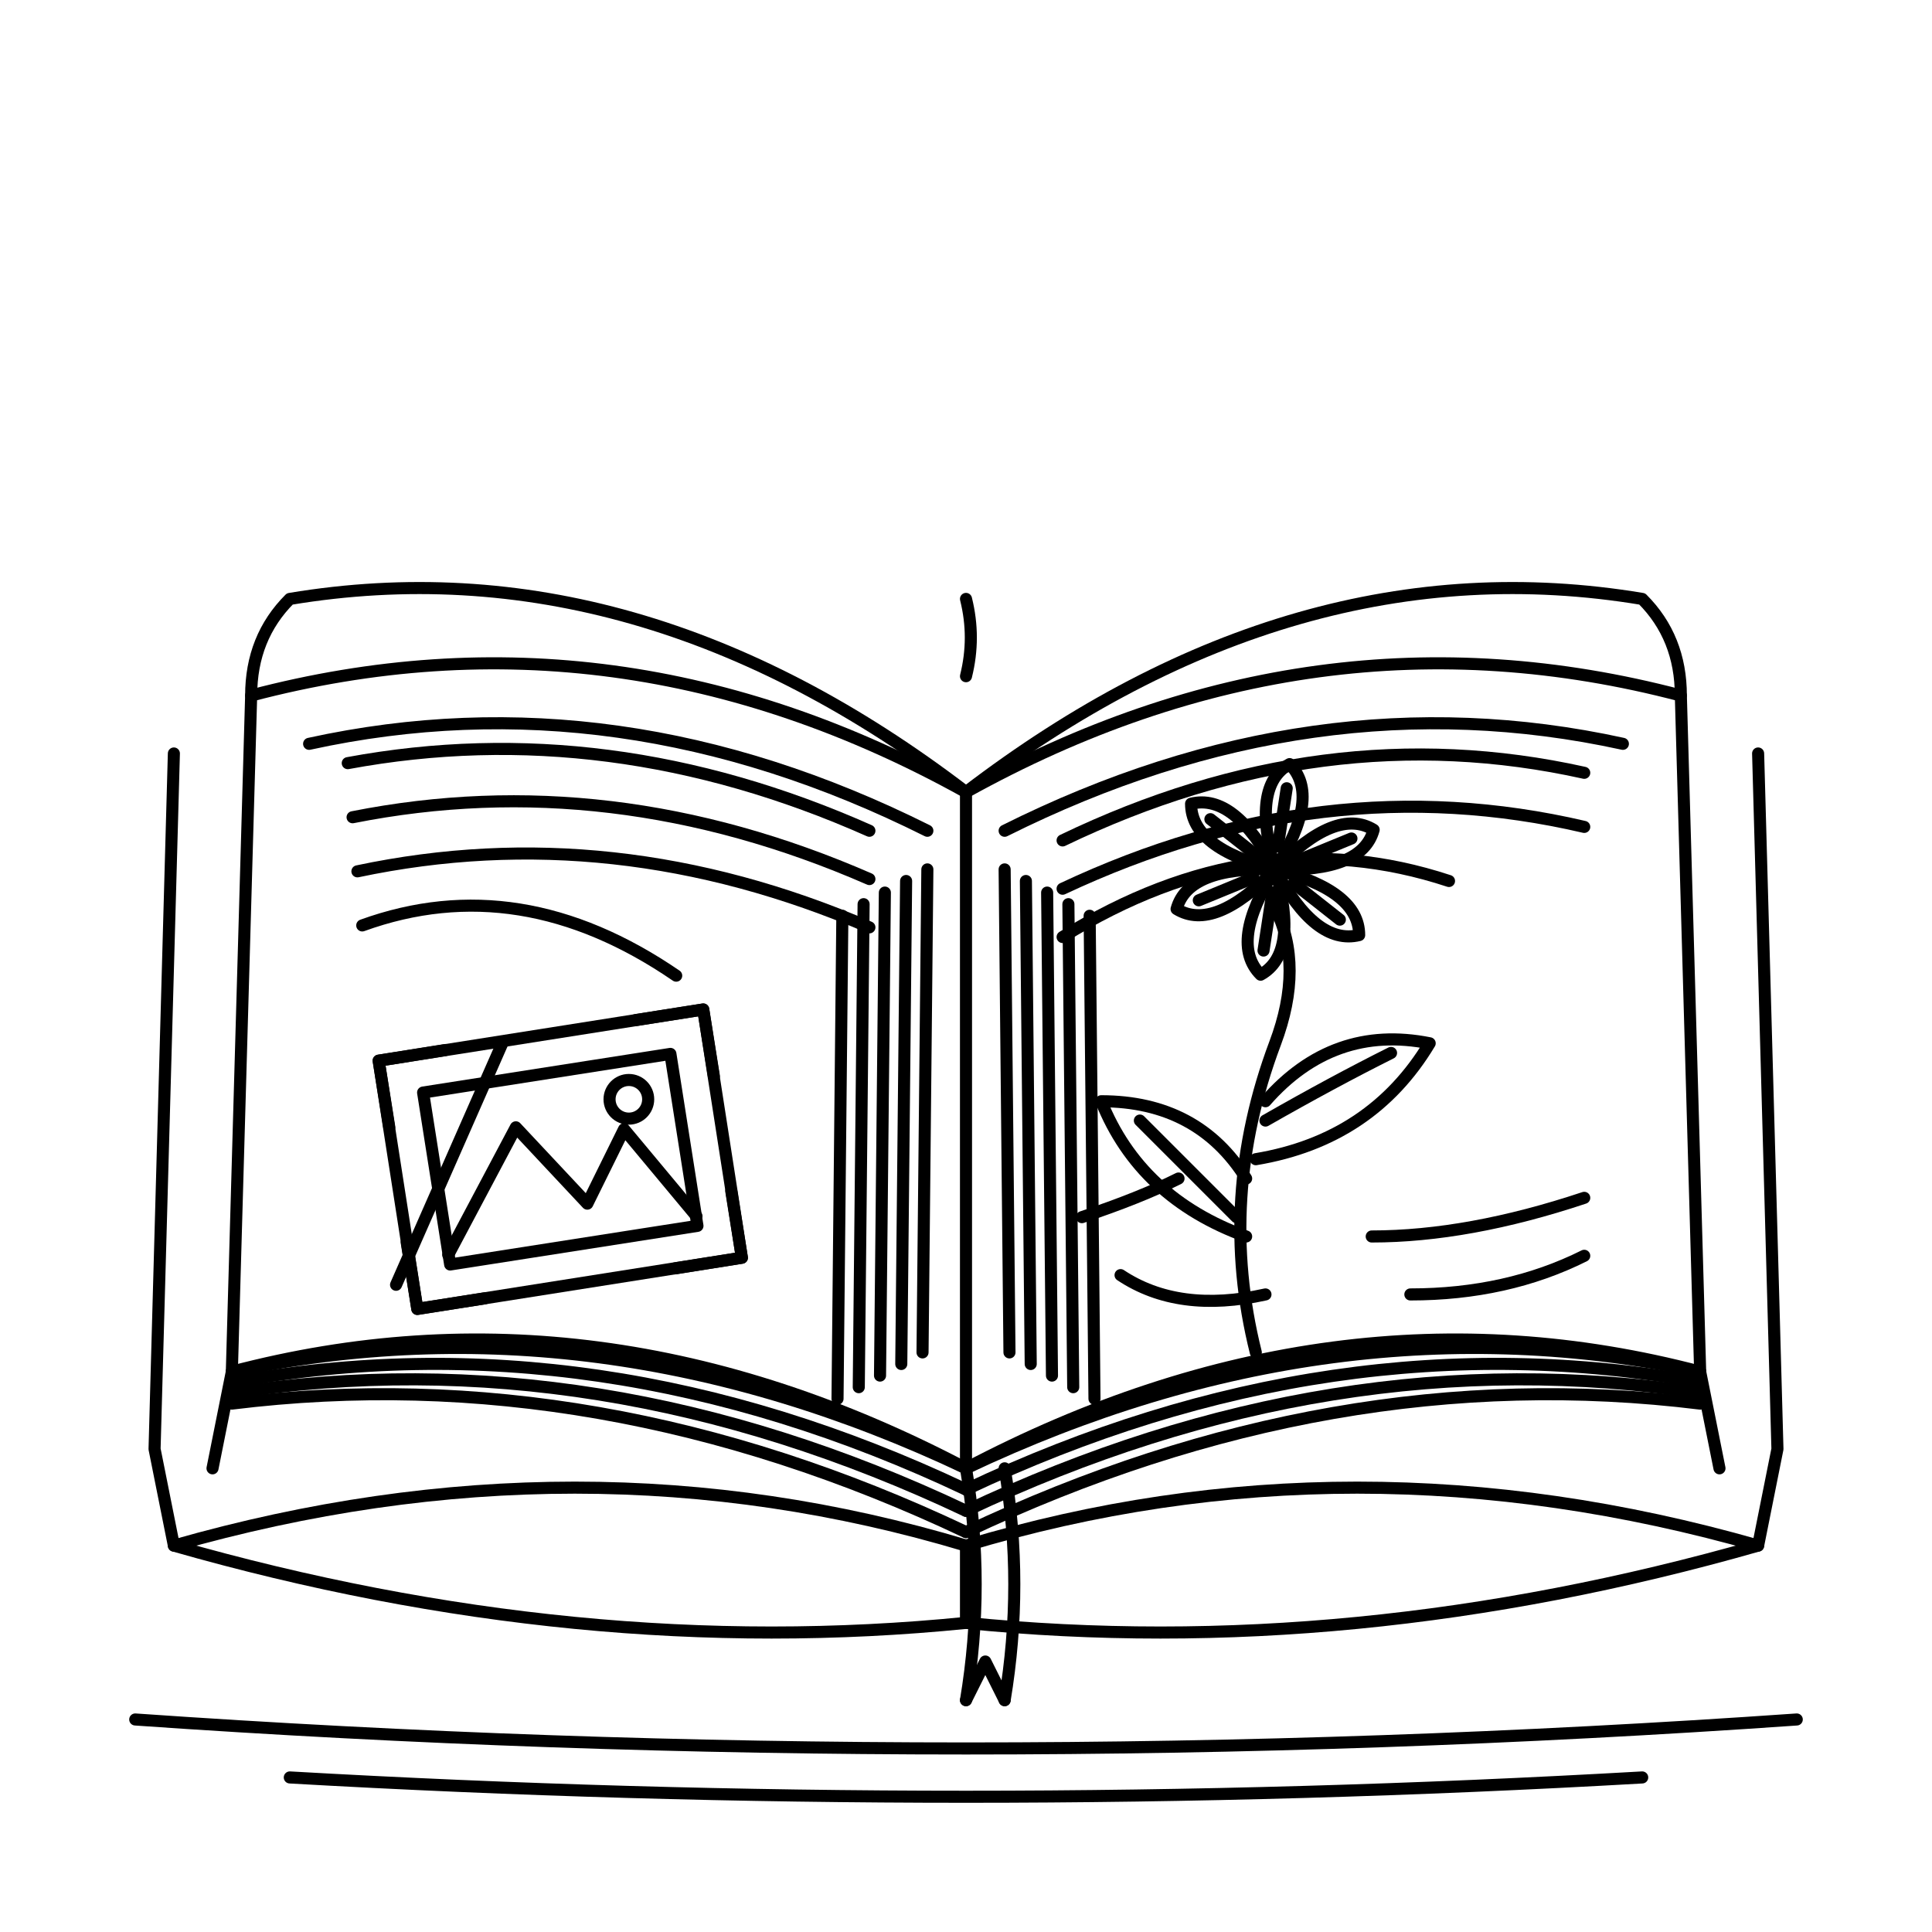
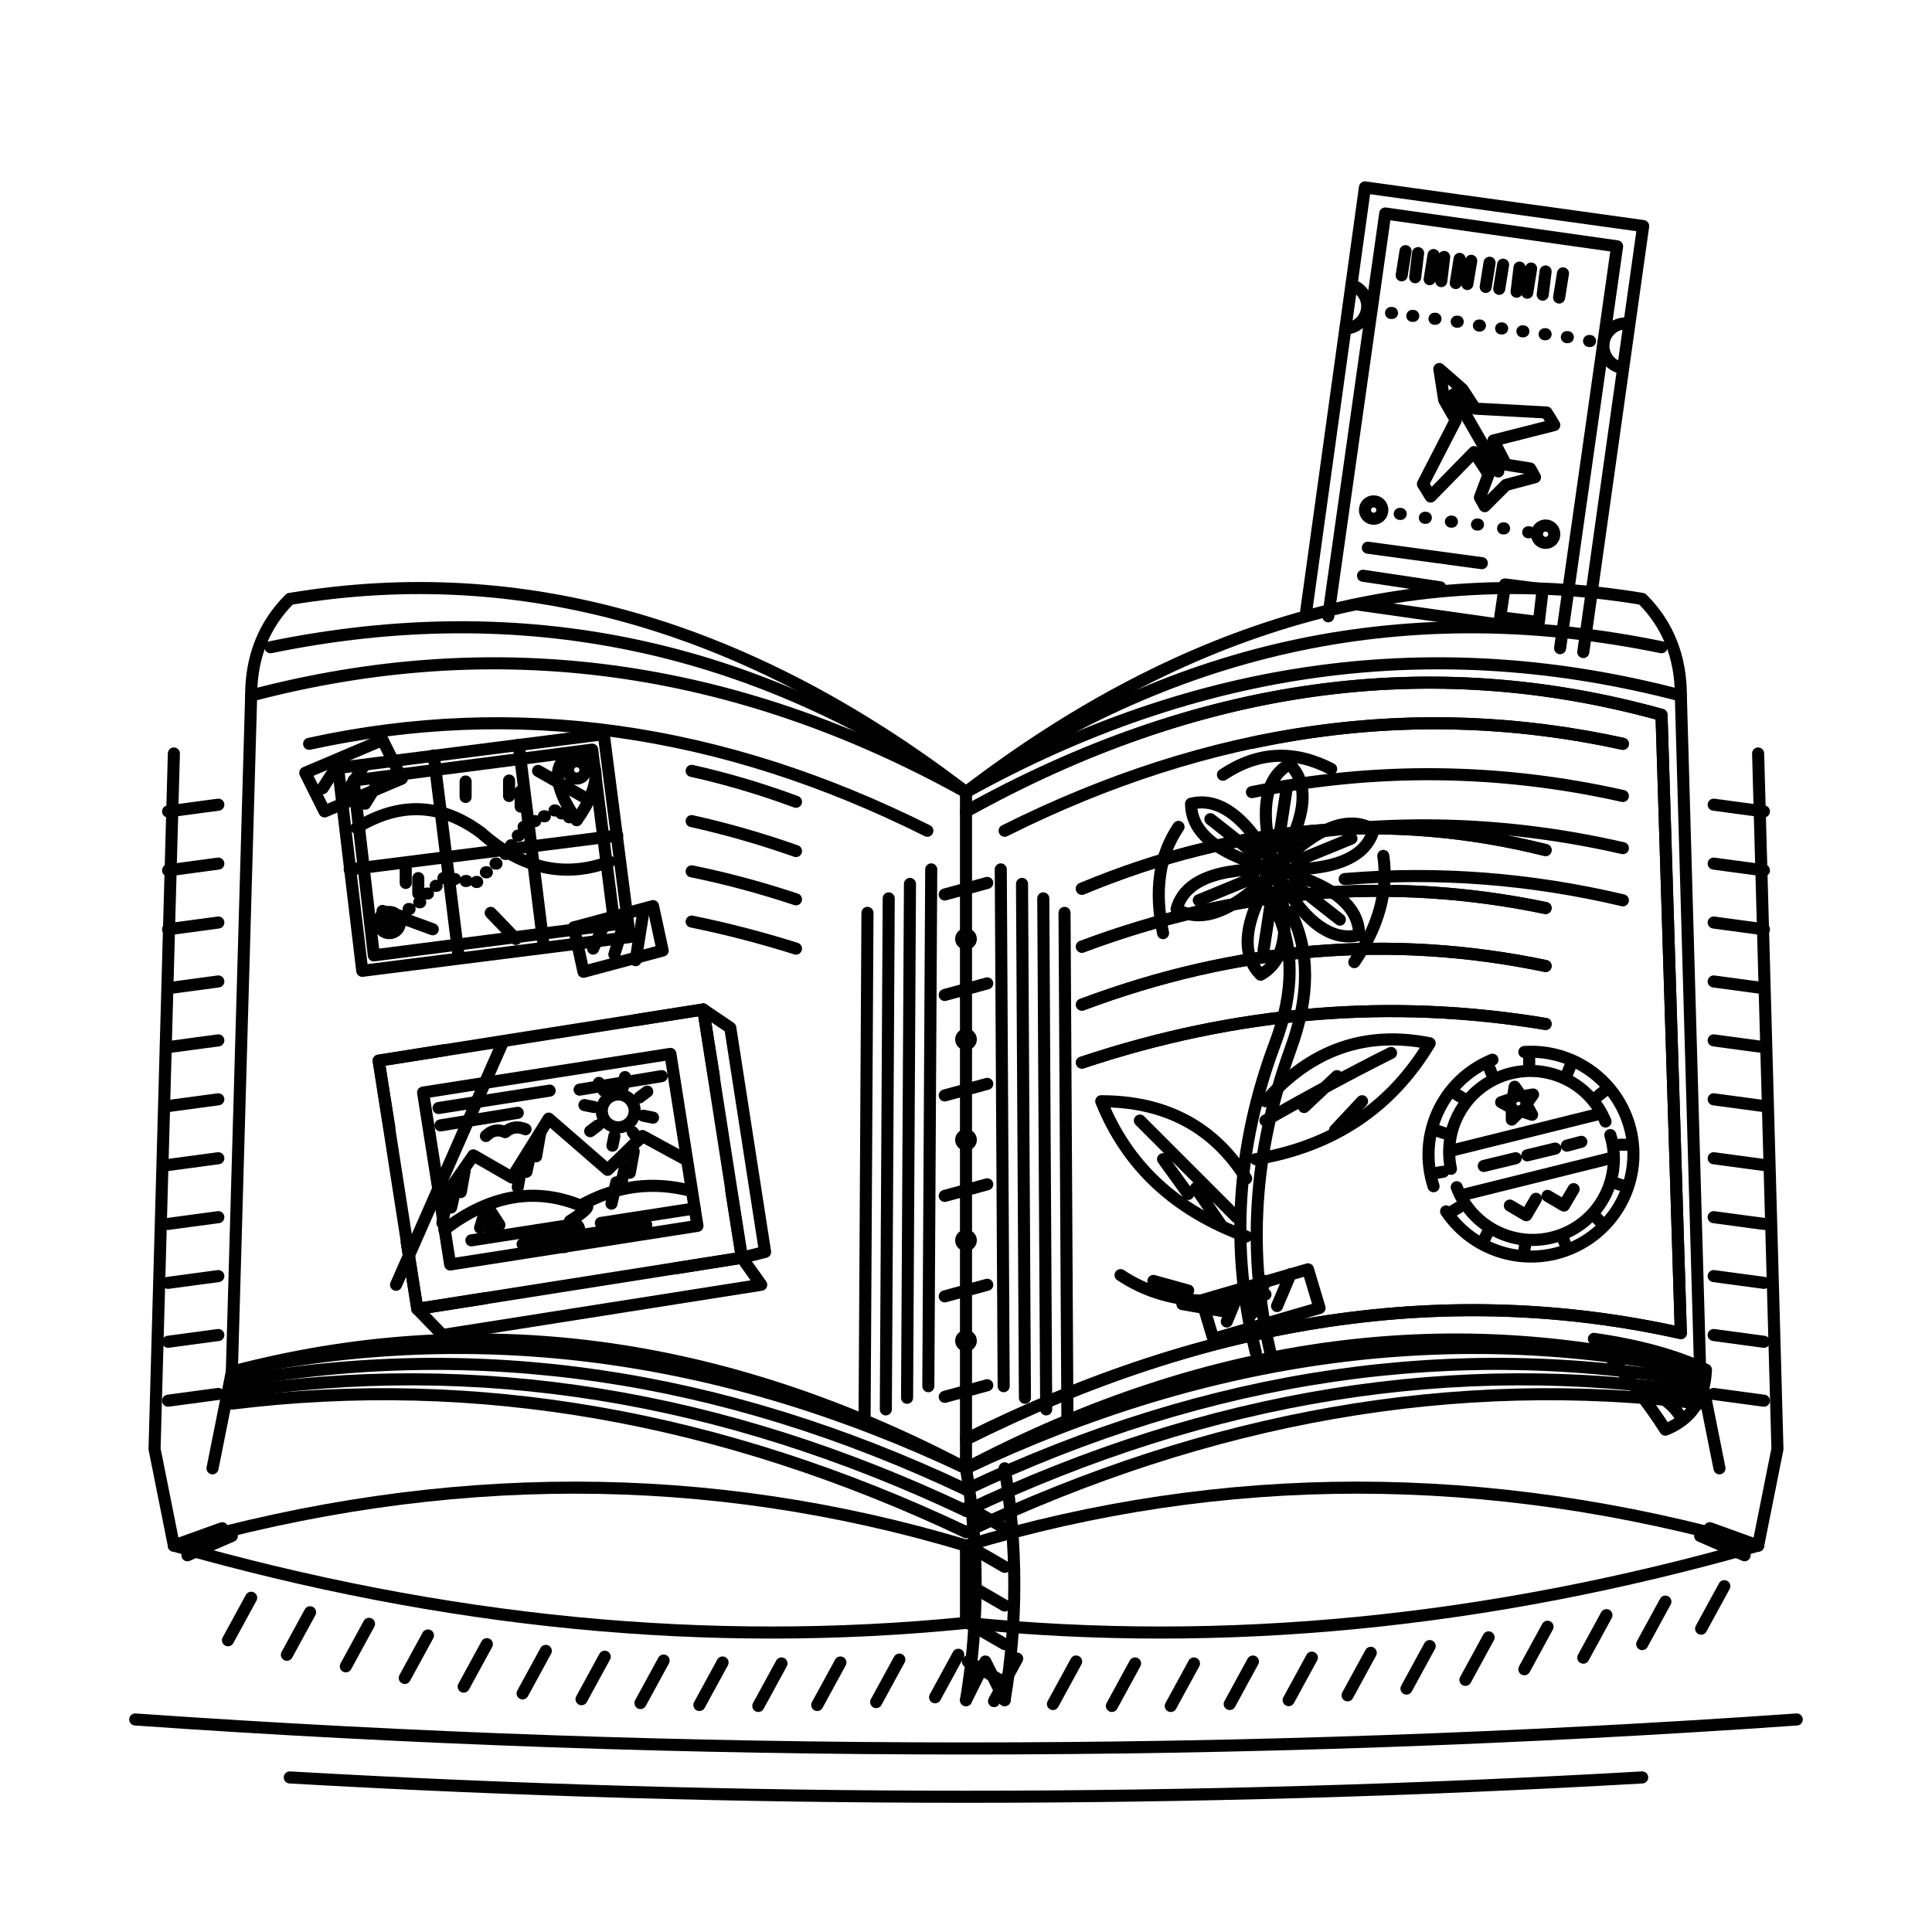
<svg xmlns="http://www.w3.org/2000/svg" viewBox="0 0 200 200" fill="none" stroke="currentColor" stroke-width="1.25" stroke-linecap="round" stroke-linejoin="round">
-   <path pathLength="1" class="soft" d="M14 178Q100 184 186 178" />
-   <path pathLength="1" class="fine soft" d="M30 184Q100 188 170 184" />
+   <path class="soft" pathLength="1" d="M14 178Q100 184 186 178" />
+   <path class="fine soft" pathLength="1" d="M30 184Q100 188 170 184" />
+   <path class="fine soft" pathLength="1" d="M26 165.4L23.6 169.8M32.1 166.9L29.7 171.3M38.2 168.1L35.8 172.5M44.3 169.3L41.9 173.7M50.4 170.2L48 174.6M56.5 170.9L54.1 175.3M62.6 171.5L60.2 175.9M68.7 171.9L66.3 176.3M74.8 172.1L72.4 176.5M80.9 172.2L78.5 176.6M87 172.1L84.6 176.5M93.1 171.8L90.7 176.2M99.2 171.3L96.8 175.7M105.3 171.7L102.9 176.1M111.4 172L109 176.4M117.5 172.2L115.1 176.6M123.6 172.2L121.2 176.6M129.7 172L127.3 176.4M135.8 171.6L133.4 176M141.9 171.1L139.5 175.5M148 170.4L145.6 174.8M154.1 169.5L151.7 173.9M160.2 168.4L157.8 172.8M166.3 167.2L163.9 171.6M172.4 165.8L170 170.2M178.5 164.2L176.1 168.6" />
  <path pathLength="1" d="M100 160Q60 148 18 160L16 150L18 78" />
  <path pathLength="1" d="M100 160Q140 148 182 160L184 150L182 78" />
  <path pathLength="1" d="M18 160Q60 172 100 168Q140 172 182 160" />
  <path pathLength="1" d="M100 160L100 168" />
+   <path class="fine soft" pathLength="1" d="M17.4 84L22.6 83.3M17.4 90.1L22.6 89.4M17.4 96.2L22.6 95.5M17.4 102.3L22.6 101.6M17.4 108.4L22.6 107.7M17.4 114.5L22.6 113.8M17.4 120.6L22.6 119.9M17.4 126.7L22.6 126M17.4 132.8L22.6 132.1M17.4 138.9L22.6 138.2M17.4 145L22.6 144.3" />
+   <path class="fine soft" pathLength="1" d="M182.6 84L177.4 83.3M182.6 90.1L177.4 89.4M182.6 96.2L177.4 95.5M182.6 102.3L177.4 101.6M182.6 108.4L177.4 107.7M182.6 114.5L177.4 113.8M182.6 120.6L177.4 119.9M182.6 126.7L177.4 126M182.6 132.8L177.4 132.1M182.6 138.9L177.4 138.2M182.6 145L177.4 144.3" />
+   <path class="fine soft" pathLength="1" d="M18 160L23 158.2M19.4 161L24 159M182 160L177 158.2M180.6 161L176 159" />
  <path pathLength="1" d="M24 142Q62 134 100 152" />
  <path pathLength="1" d="M176 142Q138 134 100 152" />
-   <path pathLength="1" class="fine" d="M24 143.1Q62 136.2 100 154.2" />
-   <path pathLength="1" class="fine" d="M176 143.1Q138 136.2 100 154.2" />
-   <path pathLength="1" class="fine" d="M24 144.2Q62 138.4 100 156.4" />
-   <path pathLength="1" class="fine" d="M176 144.2Q138 138.4 100 156.4" />
-   <path pathLength="1" class="fine" d="M24 145.3Q62 140.6 100 158.6" />
-   <path pathLength="1" class="fine" d="M176 145.3Q138 140.6 100 158.6" />
-   <path pathLength="1" class="fine" d="M24 142L22 152M176 142L178 152" />
+   <path class="fine" pathLength="1" d="M24 143.1Q62 136.2 100 154.2" />
+   <path class="fine" pathLength="1" d="M176 143.1Q138 136.2 100 154.2" />
+   <path class="fine" pathLength="1" d="M24 144.2Q62 138.4 100 156.4" />
+   <path class="fine" pathLength="1" d="M176 144.2Q138 138.4 100 156.4" />
+   <path class="fine" pathLength="1" d="M24 145.3Q62 140.6 100 158.6" />
+   <path class="fine" pathLength="1" d="M176 145.3Q138 140.6 100 158.6" />
+   <path class="fine" pathLength="1" d="M24 142L22 152M176 142L178 152" />
  <path pathLength="1" d="M100 82Q64 62 26 72L24 142Q62 132 100 152" />
  <path pathLength="1" d="M100 82Q136 62 174 72L176 142Q138 132 100 152" />
  <path pathLength="1" d="M100 82L100 152" />
-   <path pathLength="1" class="fine" d="M96 86Q64 70 32 77" />
-   <path pathLength="1" class="fine" d="M104 86Q136 70 168 77" />
-   <path pathLength="1" class="soft" d="M100 82Q66 56 30 62Q26 66 26 72" />
-   <path pathLength="1" class="soft" d="M100 82Q134 56 170 62Q174 66 174 72" />
-   <path pathLength="1" class="fine" d="M36 79Q63 74 90 86" />
-   <path pathLength="1" class="fine" d="M36.5 84.6Q63.2 79.3 90 91" />
-   <path pathLength="1" class="fine" d="M37 90.2Q63.5 84.6 90 96" />
-   <path pathLength="1" class="fine" d="M37.5 95.8Q53.8 89.9 70 101" />
-   <path pathLength="1" class="fine" d="M110 87Q137 74 164 80" />
-   <path pathLength="1" class="fine" d="M110 92Q137 79.3 164 85.6" />
-   <path pathLength="1" class="fine" d="M110 97Q130 84.6 150 91.2" />
-   <g class="lv-sway lv-o-flower7">
-     <path pathLength="1" d="M130 140Q126 124 132 108Q135 100 132 94" />
-     <path pathLength="1" d="M129 128Q118 124 114 114Q124 114 129 122" />
-     <path pathLength="1" class="fine" d="M128 126Q122 120 118 116" />
-     <path pathLength="1" d="M130 120Q142 118 148 108Q138 106 131 114" />
-     <path pathLength="1" class="fine" d="M131 116Q138 112 144 109" />
-     <path pathLength="1" class="fine soft" d="M131 134Q122 136 116 132" />
-     <path pathLength="1" class="accent" d="M132 90Q129.5 81.3 133.5 79.1Q136.8 82.4 132 90" />
-     <path pathLength="1" class="accent fine" d="M132.3 87.5L133.2 81.6" />
-     <path pathLength="1" class="accent" d="M132 90Q138.3 83.5 142.2 85.9Q141 90.3 132 90" />
-     <path pathLength="1" class="accent fine" d="M134.3 89.1L139.9 86.8" />
-     <path pathLength="1" class="accent" d="M132 90Q140.7 92.2 140.7 96.8Q136.2 97.9 132 90" />
-     <path pathLength="1" class="accent fine" d="M134 91.5L138.7 95.2" />
-     <path pathLength="1" class="accent" d="M132 90Q134.5 98.7 130.5 100.9Q127.2 97.6 132 90" />
-     <path pathLength="1" class="accent fine" d="M131.7 92.5L130.8 98.4" />
-     <path pathLength="1" class="accent" d="M132 90Q125.7 96.5 121.8 94.1Q123 89.7 132 90" />
-     <path pathLength="1" class="accent fine" d="M129.7 90.9L124.1 93.2" />
-     <path pathLength="1" class="accent" d="M132 90Q123.3 87.8 123.3 83.2Q127.8 82.1 132 90" />
-     <path pathLength="1" class="accent fine" d="M130 88.5L125.3 84.8" />
-     <circle pathLength="1" class="fill-accent" cx="132" cy="90" r="2.4" />
-   </g>
+   <path class="fine" pathLength="1" d="M96 86Q64 70 32 77" />
+   <path class="fine" pathLength="1" d="M104 86Q136 70 168 77" />
+   <path class="soft" pathLength="1" d="M100 82Q66 56 30 62Q26 66 26 72" />
+   <path class="soft" pathLength="1" d="M100 82Q134 56 170 62Q174 66 174 72" />
+   <path class="fine soft" pathLength="1" d="M100 82Q67 59 28 67M100 82Q133 59 172 67" />
+   <path class="accent fine" pathLength="1" d="M97.8 92.6L102.2 91.4M97.8 103L102.2 101.8M97.8 113.4L102.2 112.2M97.8 123.8L102.2 122.6M97.8 134.2L102.2 133M97.8 144.6L102.2 143.4" />
+   <circle class="fill-accent" cx="100" cy="97.2" r="0.5" />
+   <circle class="fill-accent" cx="100" cy="107.6" r="0.5" />
+   <circle class="fill-accent" cx="100" cy="118" r="0.5" />
+   <circle class="fill-accent" cx="100" cy="128.4" r="0.5" />
+   <circle class="fill-accent" cx="100" cy="138.8" r="0.5" />
+   <path class="fine soft" pathLength="1" d="M96.4 90L96.1 143.5M103.6 90L103.9 143.5M94.2 91.5L93.9 144.7M105.8 91.5L106.1 144.7M92 93L91.7 145.9M108 93L108.3 145.9M89.8 94.5L89.5 147.1M110.2 94.5L110.5 147.1" />
+   <path class="fine" pathLength="1" d="M71.6 79.8Q77 81 82.4 83M71.6 85Q77 86.2 82.4 88.1M71.6 90.2Q77 91.3 82.4 93.1M71.6 95.4Q77 96.5 82.4 98.2" />
+   <path pathLength="1" d="M35 79.5L62.5 76L65.2 97L37.5 100.5Z" />
+   <path class="fine soft" pathLength="1" d="M36.6 80.8L61.3 77.6L63.6 95.7L38.7 98.9Z" />
+   <path class="fine soft" pathLength="1" d="M44.9 78.2L47.5 99.2M53.7 77.1L56.3 98.1M36.2 90L63.9 86.5" />
+   <path class="fine" pathLength="1" d="M36.9 85.7Q43.6 81.6 49.8 86.2 Q56.1 91.8 63.1 89.2" />
+   <path class="fine soft" pathLength="1" d="M39.6 94.3L44.8 96.2M55.7 79.8L60.6 82.6M50.8 94.5L53.4 97.2" />
+   <path class="fine" pathLength="1" d="M42 91.4L42 89.8M43.3 92.5L43.3 90.9M52.7 82.4L52.7 80.8M53.9 83.5L53.9 81.9M48.2 82.5L48.2 80.9" />
+   <path class="accent" pathLength="1" d="M40.3 95.5l0.1 0M41.3 94.8l0.1 0M42.3 94.1l0.1 0M43.4 93.4l0.1 0M44.2 92.5l0.1 0M45.1 91.7l0.1 0M45.9 90.9l0.1 0M47 91l0.1 0M48.2 91.2l0.1 0M49.3 91.3l0.1 0M50.3 90.3l0.1 0M51.3 89.4l0.1 0M52.3 88.4l0.1 0M52.9 87.5l0.1 0M53.6 86.5l0.1 0M54.2 85.6l0.1 0M55.3 85l0.1 0M56.3 84.5l0.1 0M57.4 83.9l0.1 0M58.1 84.2l0.1 0M58.9 84.6l0.1 0" />
+   <circle class="accent fine" cx="40.3" cy="95.5" r="1.1" />
+   <path class="accent" pathLength="1" d="M59.7 84.9C57.1 81.3 57.1 78.3 59.7 78.3" />
+   <path class="accent" pathLength="1" d="M59.7 78.3C62.3 78.3 62.3 81.3 59.7 84.9" />
+   <circle class="fill-accent" cx="59.7" cy="79.7" r="0.9" />
+   <path class="fine" pathLength="1" d="M31.6 80L39.6 76.6L41.6 80.6L33.6 84Z" />
+   <path class="fine soft" pathLength="1" d="M33.4 81.6L35.2 78.8M35.6 82.4L37.6 79.4M37.8 83.2L39.4 80.6" />
+   <path class="fine" pathLength="1" d="M59.4 96L67.6 93.8L68.6 98.4L60.4 100.6Z" />
+   <path class="fine soft" pathLength="1" d="M61.4 98.2L62.6 95.6M63.6 98.8L64.8 94.9M65.8 99.4L66.6 94.4" />
  <path pathLength="1" d="M39.2 109.8L72.8 104.5L76.8 130.2L43.2 135.5Z" />
-   <path pathLength="1" class="fine" d="M43.8 113.1L69.4 109.1L72.2 126.9L46.6 130.9Z" />
-   <path pathLength="1" class="fine" d="M46.4 129.9L53.4 116.7L60.8 124.6L64.6 116.9L72.1 125.9" />
-   <circle pathLength="1" class="accent fine" cx="65.1" cy="113.8" r="2" />
+   <path class="fine" pathLength="1" d="M43.8 113.1L69.4 109.1L72.2 126.9L46.6 130.9Z" />
+   <path class="fine soft" pathLength="1" d="M45.4 114.7L56.9 112.9M45.6 116.5L53.6 115.2M60 112.8L68.5 111.4" />
+   <path class="fine" pathLength="1" d="M45.6 124.5L49 119.6L53 121.9L56.8 115.8L62.9 121.1L66.5 117.6L71.1 120.1" />
+   <path class="fine soft" pathLength="1" d="M48.1 121.2L47.7 123.4M47.2 122.8L46.7 125M46.2 124.4L45.8 126.6M55.9 117.4L55.5 119.7M55 119L54.5 121.3M54 120.6L53.6 122.9M65.6 119.2L65.2 121.4M64.7 120.8L64.2 123M63.8 122.4L63.3 124.6" />
+   <path class="fine" pathLength="1" d="M46 127.3Q53 121.9 60.1 124.8Q65.6 121.7 71.6 123.3" />
+   <path class="fine soft" pathLength="1" d="M48.8 128.4L59.1 126.8M62.2 126.6L71.9 125.1M54.1 128.8L66.9 126.8" />
+   <path class="fine" pathLength="1" d="M58.4 129.1Q61.2 127.2 59 126.4 Q61.4 124.9 60.6 124.7" />
+   <path class="fine" pathLength="1" d="M49.7 127.1L50.4 124.8L51.7 126.8M50.4 124.8L50.9 128" />
+   <path class="fine" pathLength="1" d="M50.3 117.6Q51.2 116.7 52.3 117.2 M52.3 117.2Q53.2 116.4 54.4 116.9" />
+   <circle class="accent fine" cx="64" cy="115" r="1.7" />
+   <path class="accent fine soft" pathLength="1" d="M66.6 115.5L67.6 115.7M65.5 117.2L66.1 118M63.6 117.6L63.4 118.6M61.9 116.5L61.1 117.1M61.5 114.6L60.5 114.4M62.5 112.9L62 112.1M64.5 112.5L64.7 111.5M66.2 113.6L67 113" />
+   <path class="fine soft" pathLength="1" d="M76.8 130.2L79.2 129.6L75.6 106.4L72.8 104.5" />
+   <path class="fine soft" pathLength="1" d="M43.2 135.5L45.8 138.2L78.8 133L76.8 130.2" />
  <g class="lv-breathe lv-big">
    <path pathLength="1" class="accent" d="M46.1 108.7L39.2 109.8L40.3 116.7" />
    <path pathLength="1" class="accent" d="M65.8 105.6L72.8 104.5L73.9 111.4" />
    <path pathLength="1" class="accent" d="M69.9 131.3L76.8 130.2L75.7 123.3" />
    <path pathLength="1" class="accent" d="M50.2 134.4L43.2 135.5L42.1 128.6" />
  </g>
-   <path pathLength="1" class="accent" d="M100 152Q102 164 100 176" />
-   <path pathLength="1" class="accent" d="M104 152Q106 164 104 176" />
-   <path pathLength="1" class="accent" d="M100 176L102 172L104 176" />
-   <path pathLength="1" class="soft" d="M100 70Q101 66 100 62" />
-   <path pathLength="1" class="fine soft" d="M96 90L95.5 140" />
-   <path pathLength="1" class="fine soft" d="M104 90L104.5 140" />
-   <path pathLength="1" class="fine soft" d="M93.8 91.2L93.3 141.2" />
-   <path pathLength="1" class="fine soft" d="M106.2 91.2L106.7 141.2" />
-   <path pathLength="1" class="fine soft" d="M91.6 92.4L91.1 142.4" />
-   <path pathLength="1" class="fine soft" d="M108.4 92.4L108.9 142.4" />
-   <path pathLength="1" class="fine soft" d="M89.4 93.6L88.9 143.6" />
-   <path pathLength="1" class="fine soft" d="M110.6 93.6L111.1 143.6" />
-   <path pathLength="1" class="fine soft" d="M87.2 94.8L86.7 144.8" />
-   <path pathLength="1" class="fine soft" d="M112.8 94.8L113.3 144.8" />
-   <path pathLength="1" class="fine soft" d="M112 126Q118 124 122 122" />
-   <path pathLength="1" class="fine" d="M142 128Q152 128 164 124" />
-   <path pathLength="1" class="fine" d="M146 134Q156 134 164 130" />
+   <g class="lv-sway lv-o-flower7">
+     <path pathLength="1" d="M130 140Q126 124 132 108Q135 100 132 94" />
+     <path class="fine soft" pathLength="1" d="M131.6 140.4Q127.8 124.6 133.6 108.6Q136.6 100.4 133.6 94.4" />
+     <path pathLength="1" d="M129 128Q118 124 114 114Q124 114 129 122" />
+     <path class="fine" pathLength="1" d="M128 126Q122 120 118 116M123 123.6L120.4 120M126.4 126.8L123.8 123" />
+     <path pathLength="1" d="M130 120Q142 118 148 108Q138 106 131 114" />
+     <path class="fine" pathLength="1" d="M131 116Q138 112 144 109M135 114.6L138.4 111.4M138.2 117L141 114" />
+     <path class="fine soft" pathLength="1" d="M131 134Q122 136 116 132M127 135.8L122.4 135M123 133.6L119.4 132.6" />
+     <path class="accent" pathLength="1" d="M132 90Q129.5 81.3 133.5 79.1Q136.8 82.4 132 90" />
+     <path class="accent fine" pathLength="1" d="M132.3 87.5L133.2 81.6" />
+     <path class="accent" pathLength="1" d="M132 90Q138.3 83.5 142.2 85.9Q141 90.3 132 90" />
+     <path class="accent fine" pathLength="1" d="M134.3 89.1L139.9 86.8" />
+     <path class="accent" pathLength="1" d="M132 90Q140.7 92.2 140.7 96.8Q136.2 97.9 132 90" />
+     <path class="accent fine" pathLength="1" d="M134 91.5L138.7 95.2" />
+     <path class="accent" pathLength="1" d="M132 90Q134.5 98.7 130.5 100.9Q127.2 97.6 132 90" />
+     <path class="accent fine" pathLength="1" d="M131.7 92.5L130.8 98.4" />
+     <path class="accent" pathLength="1" d="M132 90Q125.7 96.5 121.8 94.1Q123 89.7 132 90" />
+     <path class="accent fine" pathLength="1" d="M129.7 90.9L124.1 93.2" />
+     <path class="accent" pathLength="1" d="M132 90Q123.3 87.8 123.3 83.2Q127.8 82.1 132 90" />
+     <path class="accent fine" pathLength="1" d="M130 88.5L125.3 84.8" />
+     <circle class="fill-accent" cx="132" cy="90" r="2.4" />
+     <path class="accent fine soft" pathLength="1" d="M126.6 80.2Q132 76.6 137.8 79.6M120.4 96.6Q119 90 122 85.6M140.2 99.6Q144 94 143.2 88.6" />
+   </g>
+   <path class="fine" pathLength="1" d="M124.4 134.6L135.4 131.4L136.6 135.4L125.6 138.6Z" />
+   <path class="fine soft" pathLength="1" d="M127 136.8L128.4 133.4M129.6 136L131 132.6M132.2 135.2L133.6 131.9" />
+   <path class="fine" pathLength="1" d="M168 77Q148.8 72.8 129.6 76.9M168 82.4Q148.8 78.1 129.6 82M168 87.8Q148.8 83.4 129.6 87.2M168 93.2Q153.6 89.8 139.2 91" />
+   <path class="accent" pathLength="1" d="M157.8 108.9A10.6 10.6 0 1 1 149.7 125.4M148.4 122.8A10.6 10.6 0 0 1 154.5 109.7" />
+   <path class="accent fine" pathLength="1" d="M166.7 117.5A8.4 8.4 0 0 1 150.8 122.9M150.2 121A8.4 8.4 0 0 1 166.2 116.1" />
+   <path class="accent fine" pathLength="1" d="M150.3 119.1L165.6 115.3M151.4 123.7L166.7 119.9" />
+   <path class="accent fine soft" pathLength="1" d="M153.6 120.7L156.9 119.9M158.1 119.6L161 118.9M162.2 118.6L163.7 118.2" />
+   <path class="accent fine" pathLength="1" d="M156.8 112.5L157.5 113.5L158.7 113.3L158 114.3L158.6 115.4L157.4 115L156.5 115.9L156.5 114.7L155.4 114.1L156.6 113.7Z" />
+   <path class="accent fine" pathLength="1" d="M156.3 124.8L158 125.8L159 124.1M160.2 123.8L161.9 124.8L162.9 123.1" />
+   <path class="accent fine soft" pathLength="1" d="M167.7 118.5L168.3 118.5M167.3 122.5L167.9 122.7M165.2 126L165.6 126.4M161.8 128.2L162 128.7M157.9 128.8L157.8 129.4M154 127.6L153.7 128.2M151 125L150.5 125.3M149.4 121.3L148.8 121.4M149.5 117.3L148.9 117.1M151.3 113.6L150.8 113.3M154.4 111.1L154.2 110.6M158.3 110.2L158.3 109.6M162.3 111L162.5 110.5M165.5 113.4L166 113" />
+   <g class="gx-i07-ticket">
+     <path pathLength="1" d="M135.2 63.4L141.3 19.4L170.1 23.4L163.9 67.5" />
+     <path class="fine" pathLength="1" d="M137.5 63.8L143.4 22.1L167.4 25.5L161.5 67.1" />
+     <path pathLength="1" d="M139.9 29.5A2.3 2.3 0 0 1 139.3 34M168.6 33.5A2.3 2.3 0 0 0 168 38.1" />
+     <path class="fine" pathLength="1" d="M144 32.4l0.1 0M146.2 32.7l0.1 0M148.5 33l0.1 0M150.8 33.3l0.1 0M153.1 33.7l0.1 0M155.4 34l0.1 0M157.6 34.3l0.1 0M159.9 34.6l0.1 0M162.2 34.9l0.1 0M164.5 35.3l0.1 0" />
+     <path class="fine" pathLength="1" d="M145.5 26L145.1 28.5M146.8 26.2L146.5 28.7M148.4 26.4L148 28.9M149.5 26.6L149.2 29.1M151.1 26.8L150.7 29.3M152.3 27L151.9 29.4M154.2 27.2L153.8 29.7M155.6 27.4L155.2 29.9M157.3 27.7L157 30.2M158.5 27.8L158.1 30.3M160 28.1L159.7 30.5M161.8 28.3L161.4 30.8" />
+     <path class="accent fine" pathLength="1" d="M149 38.2L151.4 40.3L152.7 42.3L160.1 42.7L160.9 44L154.6 45.6L155.9 48.1L158.4 48.5L158.9 49.4L155.9 50.2L153.7 52.4L153.2 51.5L154.1 49.1L152.6 46.8L148.1 51.4L147.3 50.1L150.7 43.5L149.5 41.4L149 38.2Z" />
+     <path class="accent fine soft" pathLength="1" d="M150.5 40.8L155.1 48.8" />
+     <circle class="fine" cx="142.2" cy="52.8" r="0.9" />
+     <circle class="fine" cx="160" cy="55.3" r="0.9" />
+     <path class="fine" pathLength="1" d="M144.9 53.2l0.1 0M147.5 53.6l0.1 0M150.2 54l0.1 0M152.9 54.3l0.1 0M155.6 54.7l0.1 0M158.2 55.1l0.1 0" />
+     <path class="fine soft" pathLength="1" d="M141.6 56.7L153.4 58.3M141.1 59.6L149.1 60.8M140.7 62.6L156.2 64.8" />
+     <path class="accent fine" pathLength="1" d="M155.8 60.5L159.7 61L159.3 64.4L155.3 63.9Z" />
+   </g>
+   <g class="lv-i07-page">
+     <path pathLength="1" class="fine" d="M165 138.6Q172 139.6 176.6 141.8Q176.4 146.4 172.4 148Q169.6 143.6 165 138.6" />
+     <path pathLength="1" class="fine" d="M168.4 140.4Q172 141.4 174.6 142.6M169.6 143.6Q172.6 144.6 173.8 146.4" />
+   </g>
+   <path class="accent" pathLength="1" d="M100 152Q102 164 100 176" />
+   <path class="accent" pathLength="1" d="M104 152Q106 164 104 176" />
+   <path class="accent" pathLength="1" d="M100 176L102 172L104 176" />
+   <path class="accent fine soft" pathLength="1" d="M100.2 156L104 158.2M100.2 160L104 162.2M100.2 164L104 166.2M100.2 168L104 170.2M100.2 172L104 174.2" />
  <path class="lv-glint" d="M41 133L52 108" />
+   <g class="gx-i07-turn">
+     <path class="soft" d="M100 84Q136 64 172 74L174 138Q138 130 100 149" />
+     <path class="fine soft" d="M112 92Q136 82 160 88M112 98Q136 89 160 94M112 104Q136 95 160 100M112 110Q136 102 160 106" />
+   </g>
+   <g class="gx-i07-turn gx-i07-turn-b">
+     <path class="soft" d="M100 84Q136 64 172 74L174 138Q138 130 100 149" />
+     <path class="fine soft" d="M112 92Q136 82 160 88M112 98Q136 89 160 94M112 104Q136 95 160 100M112 110Q136 102 160 106" />
+   </g>
</svg>
